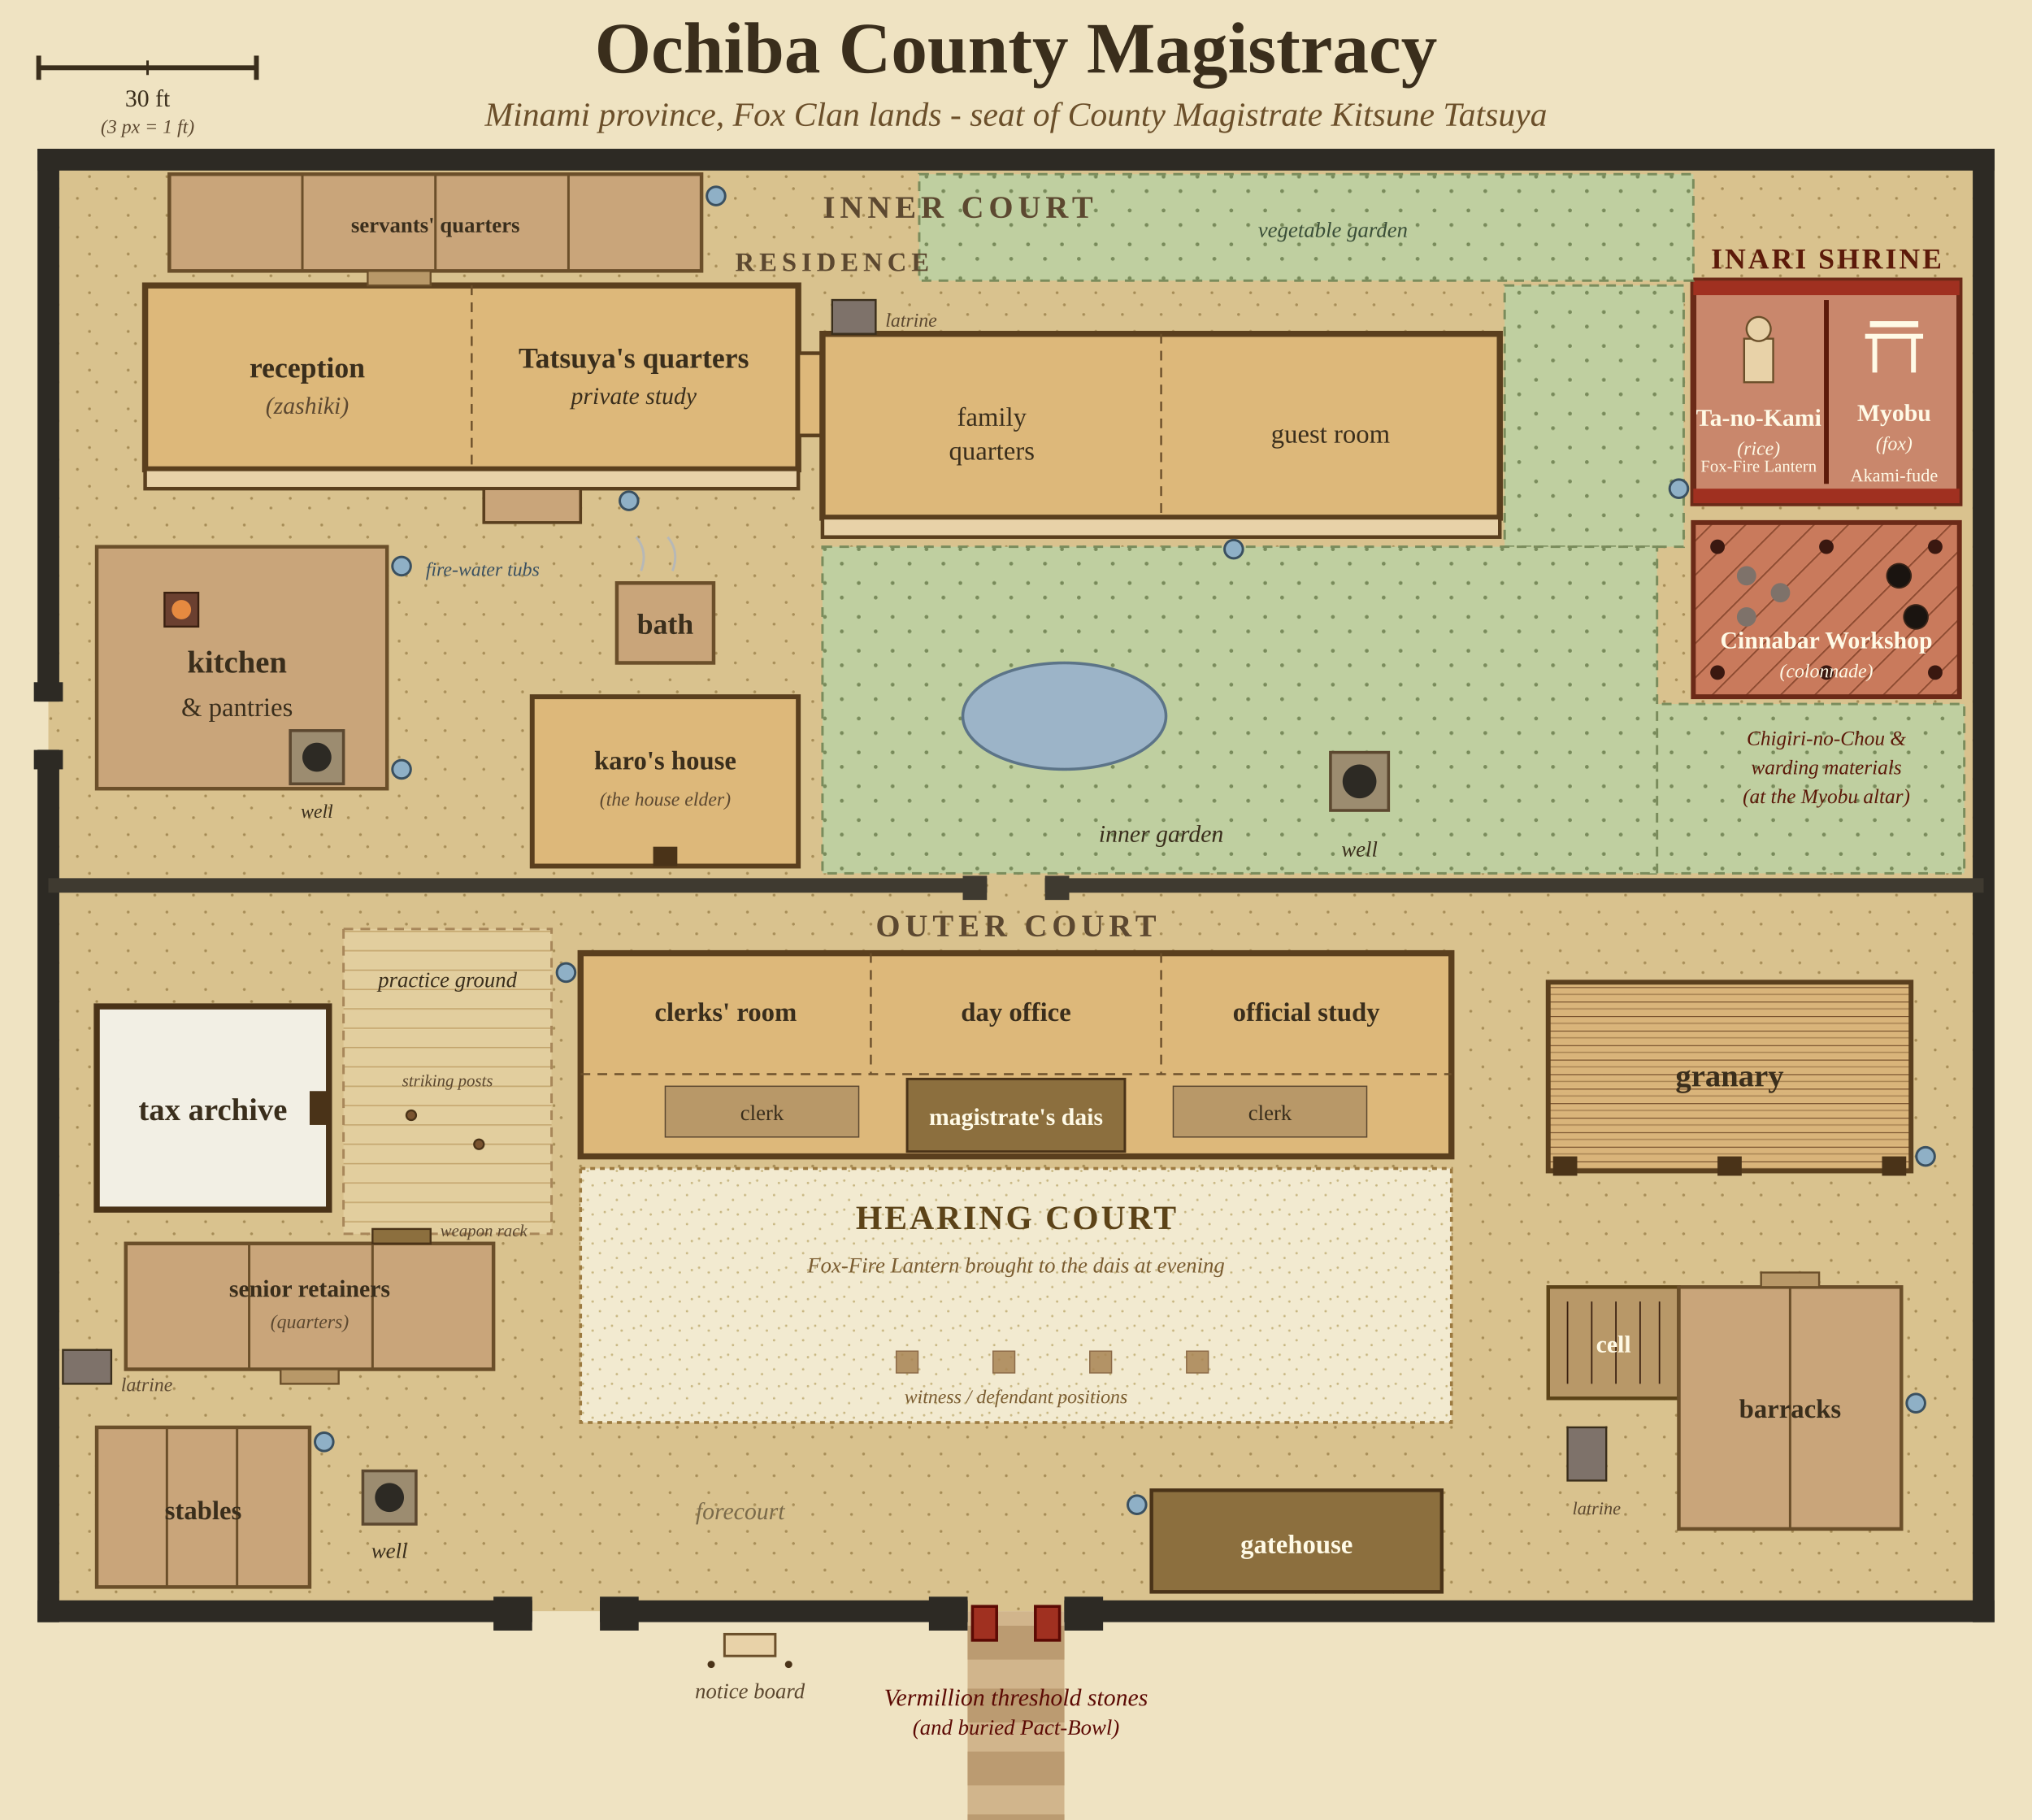
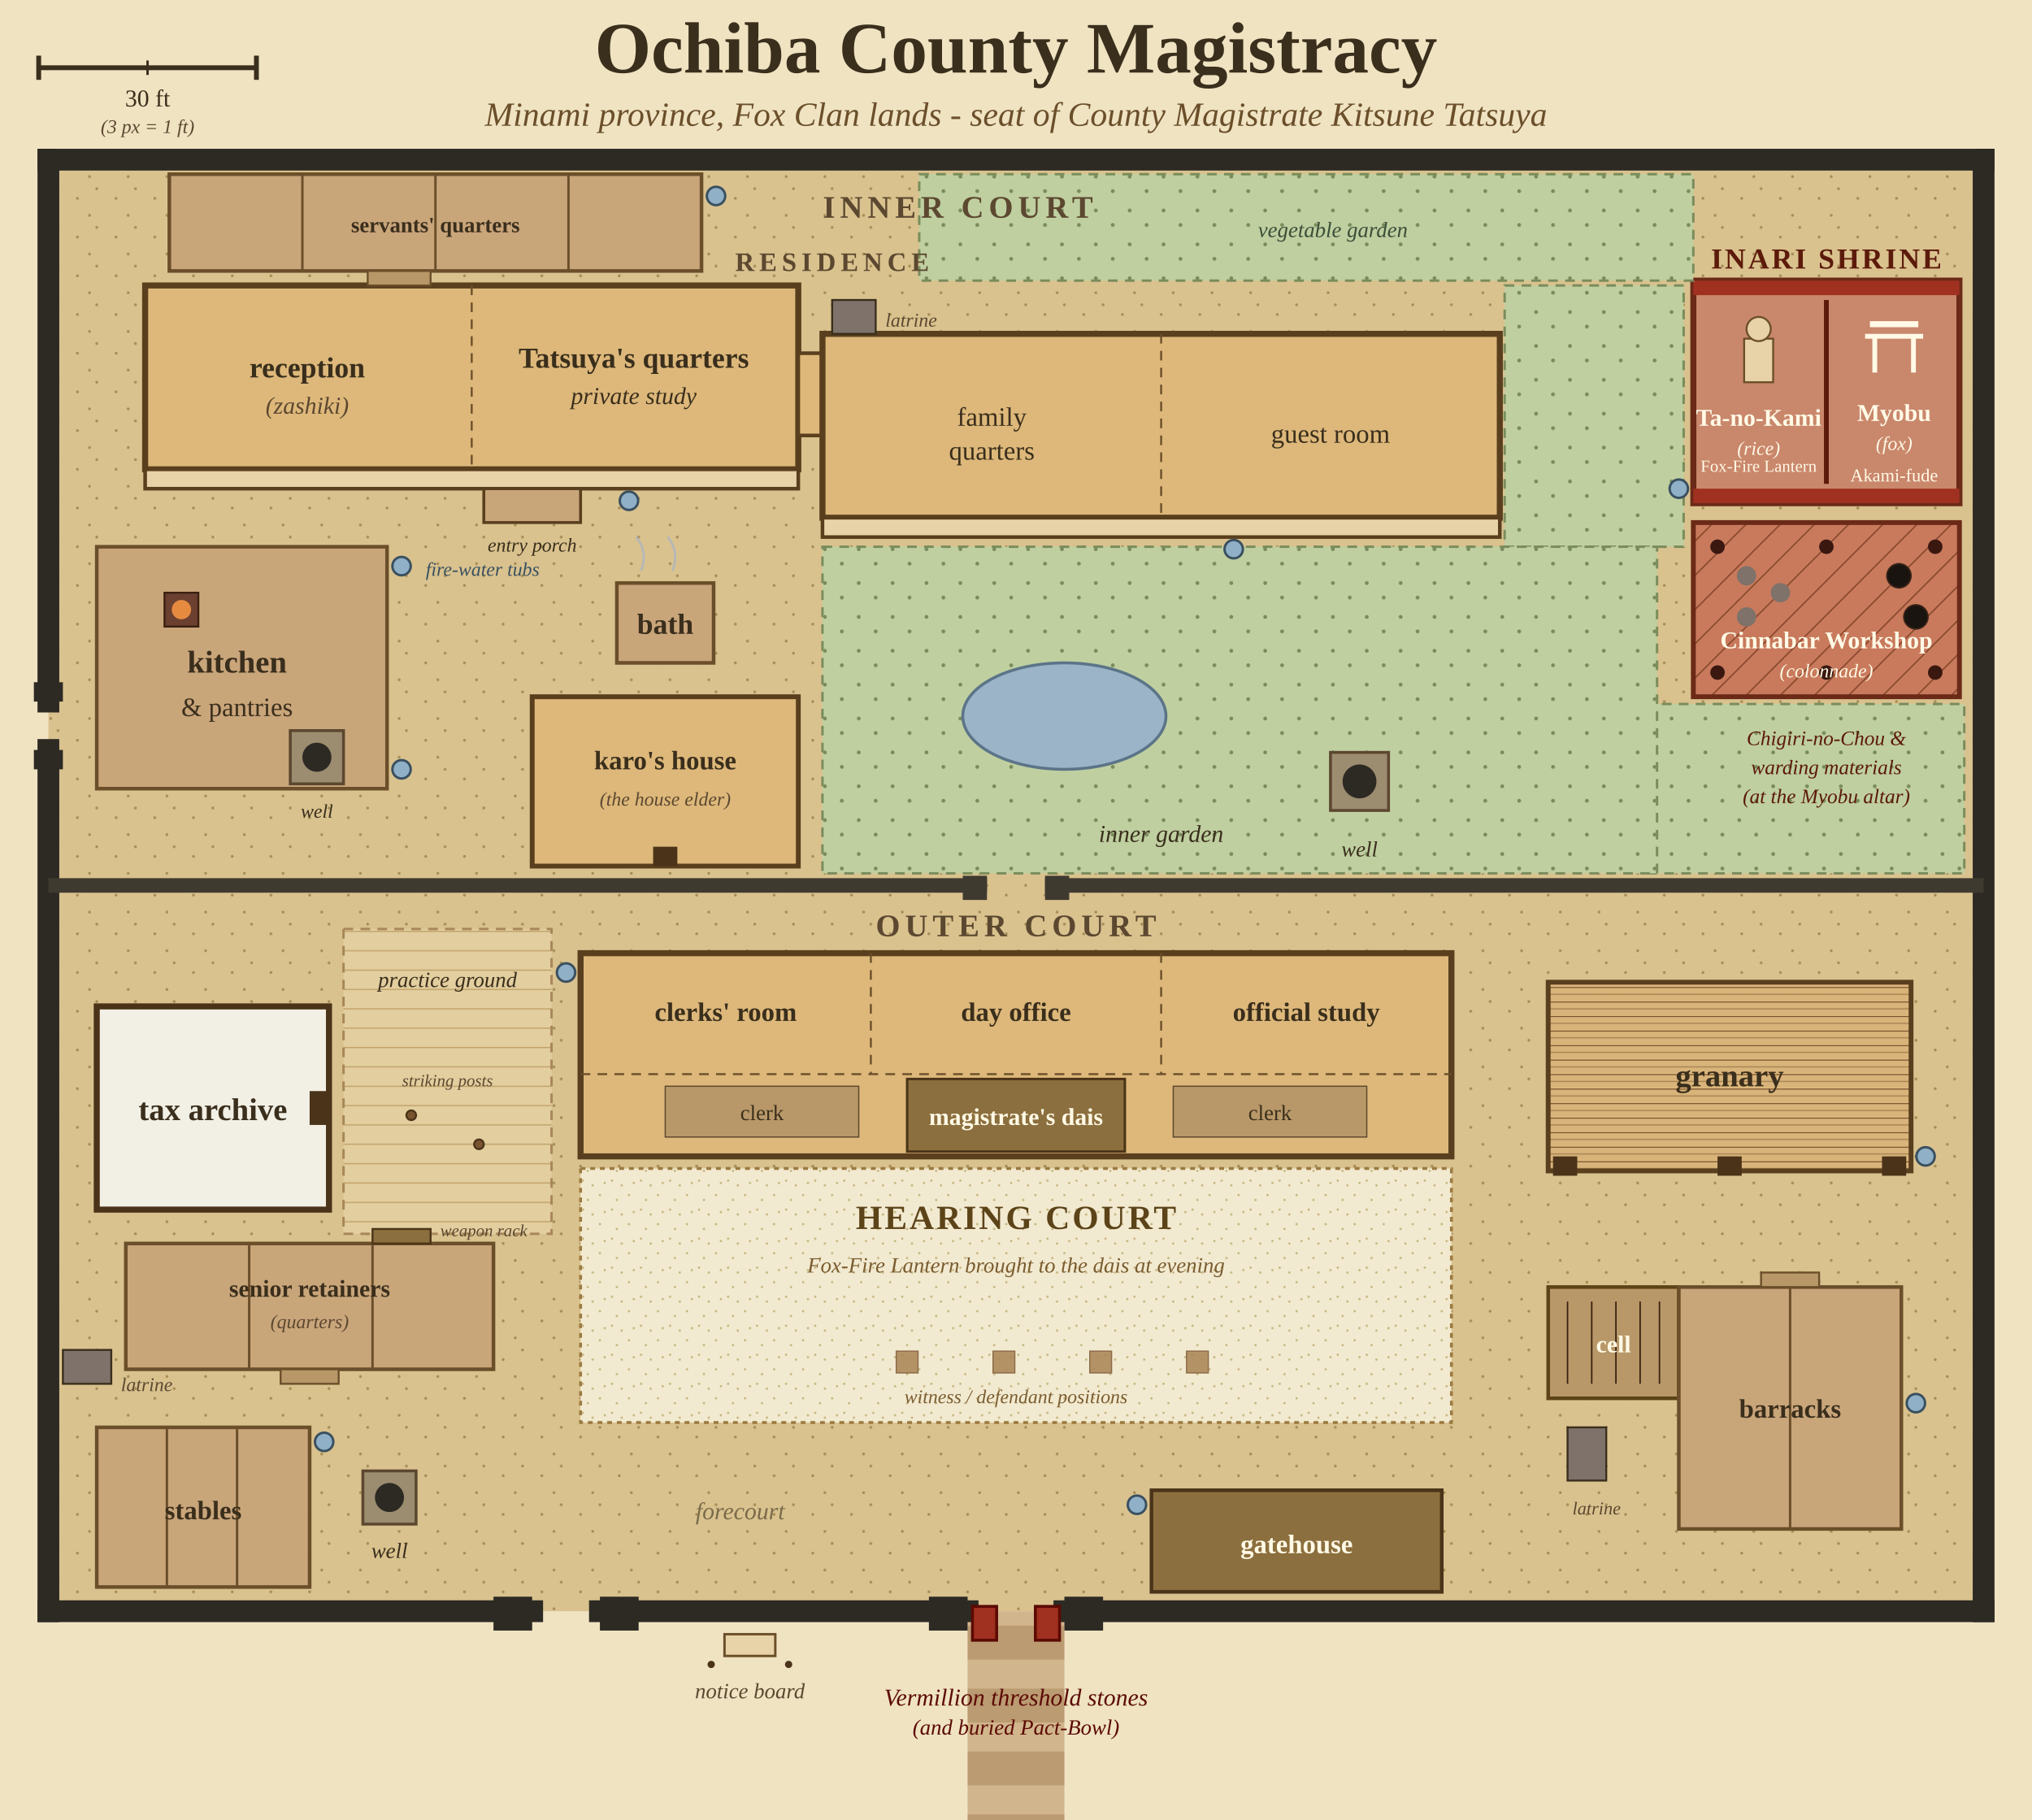
<svg xmlns="http://www.w3.org/2000/svg" viewBox="180 84 840 752" font-family="Georgia, 'Times New Roman', serif">
  <defs>
    <pattern id="colonnade-hatch" patternUnits="userSpaceOnUse" width="10" height="10" patternTransform="rotate(45)">
      <rect width="10" height="10" fill="#C97A5C" />
      <line x1="0" y1="0" x2="0" y2="10" stroke="#8C4A30" stroke-width="1.2" />
    </pattern>
    <pattern id="garden-stipple" patternUnits="userSpaceOnUse" width="14" height="14">
      <rect width="14" height="14" fill="#BFCFA0" />
      <circle cx="3" cy="3" r="0.8" fill="#7A8C5C" />
      <circle cx="10" cy="9" r="0.8" fill="#7A8C5C" />
    </pattern>
    <pattern id="court-earth" patternUnits="userSpaceOnUse" width="16" height="16">
      <rect width="16" height="16" fill="#D9C28E" />
      <circle cx="4" cy="6" r="0.6" fill="#A88E58" />
      <circle cx="12" cy="2" r="0.6" fill="#A88E58" />
      <circle cx="9" cy="13" r="0.6" fill="#A88E58" />
    </pattern>
    <pattern id="keiko-earth" patternUnits="userSpaceOnUse" width="16" height="16">
      <rect width="16" height="16" fill="#E2CE9E" />
      <line x1="0" y1="5" x2="16" y2="5" stroke="#C2A46C" stroke-width="0.5" />
      <line x1="0" y1="13" x2="16" y2="13" stroke="#C2A46C" stroke-width="0.5" />
    </pattern>
    <pattern id="oshirasu-sand" patternUnits="userSpaceOnUse" width="12" height="12">
      <rect width="12" height="12" fill="#F2EAD0" />
      <circle cx="3" cy="4" r="0.5" fill="#C9B884" />
      <circle cx="8" cy="2" r="0.5" fill="#C9B884" />
      <circle cx="10" cy="9" r="0.5" fill="#C9B884" />
      <circle cx="5" cy="10" r="0.5" fill="#C9B884" />
      <circle cx="1" cy="8" r="0.5" fill="#C9B884" />
    </pattern>
    <pattern id="granary-slats" patternUnits="userSpaceOnUse" width="14" height="6">
      <rect width="14" height="6" fill="#D9B47A" />
      <line x1="0" y1="0" x2="14" y2="0" stroke="#7A5430" stroke-width="0.8" />
      <line x1="0" y1="3" x2="14" y2="3" stroke="#A88454" stroke-width="0.5" />
    </pattern>
  </defs>
  <rect x="0" y="0" width="1200" height="900" fill="#EFE3C2" />
  <g>
    <path d="M 600 900 L 600 750" stroke="#B89060" stroke-width="40" stroke-linecap="butt" opacity="0.55" />
    <path d="M 600 900 L 600 750" stroke="#9C7448" stroke-width="40" stroke-dasharray="14 12" fill="none" opacity="0.4" />
  </g>
  <text x="600" y="114" text-anchor="middle" font-size="30" font-weight="bold" fill="#3A2E1C">Ochiba County Magistracy</text>
  <text x="600" y="136" text-anchor="middle" font-size="14" font-style="italic" fill="#6B4F2A">Minami province, Fox Clan lands - seat of County Magistrate Kitsune Tatsuya</text>
  <g>
    <g stroke="#3A2E1C">
      <line x1="196" y1="112" x2="286" y2="112" stroke-width="2" />
      <line x1="196" y1="107" x2="196" y2="117" stroke-width="2" />
      <line x1="286" y1="107" x2="286" y2="117" stroke-width="2" />
      <line x1="241" y1="109" x2="241" y2="115" stroke-width="1" />
    </g>
    <text x="241" y="128" text-anchor="middle" font-size="10" fill="#3A2E1C">30 ft</text>
    <text x="241" y="139" text-anchor="middle" font-size="8" font-style="italic" fill="#5C4830">(3 px = 1 ft)</text>
  </g>
  <rect x="200" y="150" width="800" height="600" fill="url(#court-earth)" />
  <g stroke="#2D2A24" stroke-width="9" fill="none" stroke-linecap="square">
    <line x1="200" y1="150" x2="1000" y2="150" />
-     <line x1="200" y1="150" x2="200" y2="369.5" />
-     <line x1="200" y1="398.5" x2="200" y2="750" />
+     <line x1="200" y1="150" x2="200" y2="374" />
+     <line x1="200" y1="394" x2="200" y2="750" />
    <line x1="1000" y1="150" x2="1000" y2="750" />
-     <line x1="200" y1="750" x2="395.5" y2="750" />
-     <line x1="432.5" y1="750" x2="575.5" y2="750" />
-     <line x1="624.5" y1="750" x2="1000" y2="750" />
+     <line x1="200" y1="750" x2="400" y2="750" />
+     <line x1="428" y1="750" x2="580" y2="750" />
+     <line x1="620" y1="750" x2="1000" y2="750" />
  </g>
  <g fill="#2D2A24">
    <rect x="564" y="744" width="16" height="14" />
    <rect x="620" y="744" width="16" height="14" />
  </g>
  <g fill="#2D2A24">
    <rect x="194" y="366" width="12" height="8" />
    <rect x="194" y="394" width="12" height="8" />
  </g>
  <g fill="#2D2A24">
    <rect x="384" y="744" width="16" height="14" />
    <rect x="428" y="744" width="16" height="14" />
  </g>
  <g>
    <rect x="582" y="748" width="10" height="14" fill="#A03020" stroke="#5C0A04" stroke-width="1.2" />
    <rect x="608" y="748" width="10" height="14" fill="#A03020" stroke="#5C0A04" stroke-width="1.2" />
    <text x="600" y="789" text-anchor="middle" font-size="10" fill="#5C0A04" font-style="italic">Vermillion threshold stones</text>
    <text x="600" y="801" text-anchor="middle" font-size="9" fill="#5C0A04" font-style="italic">(and buried Pact-Bowl)</text>
  </g>
  <g>
    <rect x="479.5" y="759.5" width="21" height="9" fill="#E8D2A8" stroke="#6B4F2A" stroke-width="1" />
    <circle cx="474" cy="772" r="1.5" fill="#4A3318" />
    <circle cx="506" cy="772" r="1.5" fill="#4A3318" />
    <text x="490" y="786" text-anchor="middle" font-size="9" font-style="italic" fill="#5C4830">notice board</text>
  </g>
  <g stroke="#3F3A30" stroke-width="6" fill="none" stroke-dasharray="0">
    <line x1="200" y1="450" x2="588" y2="450" />
    <line x1="612" y1="450" x2="1000" y2="450" />
  </g>
  <g fill="#3F3A30">
    <rect x="578" y="446" width="10" height="10" />
    <rect x="612" y="446" width="10" height="10" />
  </g>
  <text x="600" y="471" text-anchor="middle" font-size="13" font-weight="bold" fill="#5C4830" letter-spacing="2">OUTER COURT</text>
  <text x="486" y="712" text-anchor="middle" font-size="10" font-style="italic" fill="#7A6A4A">forecourt</text>
  <g>
    <rect x="220" y="674" width="88" height="66" fill="#C9A57A" stroke="#6B4F2A" stroke-width="1.5" />
    <line x1="249" y1="674" x2="249" y2="740" stroke="#6B4F2A" stroke-width="1" />
    <line x1="278" y1="674" x2="278" y2="740" stroke="#6B4F2A" stroke-width="1" />
    <text x="264" y="712" text-anchor="middle" font-size="11" font-weight="bold" fill="#3A2E1C">stables</text>
  </g>
  <g>
    <rect x="220" y="500" width="96" height="84" fill="#F2EFE4" stroke="#4A3318" stroke-width="2.5" />
    <rect x="308" y="535" width="8" height="14" fill="#4A3318" />
    <text x="268" y="547" text-anchor="middle" font-size="13" font-weight="bold" fill="#3A2E1C">tax archive</text>
  </g>
  <g>
    <rect x="420" y="478" width="360" height="84" fill="#DDB87A" stroke="#5A3F1E" stroke-width="2.5" />
    <line x1="420" y1="528" x2="780" y2="528" stroke="#6B4F2A" stroke-width="0.8" stroke-dasharray="4 3" />
    <line x1="540" y1="478" x2="540" y2="528" stroke="#6B4F2A" stroke-width="0.8" stroke-dasharray="4 3" />
    <line x1="660" y1="478" x2="660" y2="528" stroke="#6B4F2A" stroke-width="0.8" stroke-dasharray="4 3" />
    <text x="480" y="506" text-anchor="middle" font-size="11" font-weight="bold" fill="#3A2E1C">clerks' room</text>
    <text x="600" y="506" text-anchor="middle" font-size="11" font-weight="bold" fill="#3A2E1C">day office</text>
    <text x="720" y="506" text-anchor="middle" font-size="11" font-weight="bold" fill="#3A2E1C">official study</text>
    <rect x="555" y="530" width="90" height="30" fill="#8C6F3E" stroke="#4A3318" stroke-width="1" />
    <text x="600" y="549" text-anchor="middle" font-size="10" fill="#FFFAE6" font-weight="bold">magistrate's dais</text>
    <rect x="455" y="533" width="80" height="21" fill="#B89868" stroke="#5C4830" stroke-width="0.5" />
    <text x="495" y="547" text-anchor="middle" font-size="9" fill="#3A2E1C">clerk</text>
    <rect x="665" y="533" width="80" height="21" fill="#B89868" stroke="#5C4830" stroke-width="0.5" />
    <text x="705" y="547" text-anchor="middle" font-size="9" fill="#3A2E1C">clerk</text>
  </g>
  <g>
    <rect x="420" y="567" width="360" height="105" fill="url(#oshirasu-sand)" stroke="#9C7A40" stroke-width="1.2" stroke-dasharray="2 2" />
    <text x="600" y="592" text-anchor="middle" font-size="14" font-weight="bold" fill="#5C4318" letter-spacing="1">HEARING COURT</text>
    <text x="600" y="610" text-anchor="middle" font-size="9" font-style="italic" fill="#7A5C30">Fox-Fire Lantern brought to the dais at evening</text>
    <g fill="#A88454" stroke="#7A5430" stroke-width="0.5" opacity="0.85">
      <rect x="550.5" y="642.5" width="9" height="9" />
      <rect x="590.5" y="642.5" width="9" height="9" />
      <rect x="630.5" y="642.5" width="9" height="9" />
      <rect x="670.5" y="642.5" width="9" height="9" />
    </g>
    <text x="600" y="664" text-anchor="middle" font-size="8" font-style="italic" fill="#7A5C30">witness / defendant positions</text>
  </g>
  <g>
    <rect x="820" y="490" width="150" height="78" fill="url(#granary-slats)" stroke="#5A3F1E" stroke-width="2" />
    <rect x="822" y="562" width="10" height="8" fill="#4A3318" />
    <rect x="890" y="562" width="10" height="8" fill="#4A3318" />
    <rect x="958" y="562" width="10" height="8" fill="#4A3318" />
    <text x="895" y="533" text-anchor="middle" font-size="13" font-weight="bold" fill="#3A2E1C">granary</text>
  </g>
  <g>
    <rect x="820" y="616" width="54" height="46" fill="#B89868" stroke="#5C4318" stroke-width="1.5" />
    <line x1="828" y1="622" x2="828" y2="656" stroke="#3A2010" stroke-width="0.6" />
    <line x1="838" y1="622" x2="838" y2="656" stroke="#3A2010" stroke-width="0.6" />
    <line x1="848" y1="622" x2="848" y2="656" stroke="#3A2010" stroke-width="0.6" />
    <line x1="858" y1="622" x2="858" y2="656" stroke="#3A2010" stroke-width="0.6" />
    <line x1="866" y1="622" x2="866" y2="656" stroke="#3A2010" stroke-width="0.6" />
    <text x="847" y="643" text-anchor="middle" font-size="10" font-weight="bold" fill="#FFFAE6">cell</text>
  </g>
  <g>
    <rect x="874" y="616" width="92" height="100" fill="#C9A57A" stroke="#6B4F2A" stroke-width="1.5" />
    <line x1="920" y1="616" x2="920" y2="716" stroke="#6B4F2A" stroke-width="1" />
    <rect x="908" y="610" width="24" height="6" fill="#B89868" stroke="#6B4F2A" stroke-width="0.8" />
    <text x="920" y="670" text-anchor="middle" font-size="11" font-weight="bold" fill="#3A2E1C">barracks</text>
  </g>
  <g>
    <rect x="828" y="674" width="16" height="22" fill="#7E726A" stroke="#3A2E1C" stroke-width="0.8" />
    <text x="840" y="710" text-anchor="middle" font-size="7.5" font-style="italic" fill="#5C4830">latrine</text>
  </g>
  <g>
    <rect x="206" y="642" width="20" height="14" fill="#7E726A" stroke="#3A2E1C" stroke-width="0.8" />
    <text x="230" y="659" font-size="8" font-style="italic" fill="#5C4830">latrine</text>
  </g>
  <g>
    <rect x="330" y="692" width="22" height="22" fill="#9C8C70" stroke="#5C4830" stroke-width="1.2" />
    <circle cx="341" cy="703" r="6" fill="#2D2A24" />
    <text x="341" y="728" text-anchor="middle" font-size="9" font-style="italic" fill="#3A2E1C">well</text>
  </g>
  <g>
    <rect x="232" y="598" width="152" height="52" fill="#C9A57A" stroke="#6B4F2A" stroke-width="1.5" />
    <line x1="283" y1="598" x2="283" y2="650" stroke="#6B4F2A" stroke-width="1" />
    <line x1="334" y1="598" x2="334" y2="650" stroke="#6B4F2A" stroke-width="1" />
    <rect x="296" y="650" width="24" height="6" fill="#B89868" stroke="#6B4F2A" stroke-width="0.8" />
    <text x="308" y="620" text-anchor="middle" font-size="10" font-weight="bold" fill="#3A2E1C">senior retainers</text>
    <text x="308" y="633" text-anchor="middle" font-size="8" font-style="italic" fill="#5C4830">(quarters)</text>
  </g>
  <g>
    <rect x="322" y="468" width="86" height="126" fill="url(#keiko-earth)" stroke="#A8875A" stroke-width="1" stroke-dasharray="4 3" />
    <text x="365" y="492" text-anchor="middle" font-size="9" font-style="italic" fill="#3A2E1C">practice ground</text>
    <text x="365" y="533" text-anchor="middle" font-size="7" font-style="italic" fill="#5C4830">striking posts</text>
    <circle cx="350" cy="545" r="2" fill="#7A5430" stroke="#4A3318" stroke-width="0.8" />
    <circle cx="378" cy="557" r="2" fill="#7A5430" stroke="#4A3318" stroke-width="0.8" />
    <rect x="334" y="592" width="24" height="6" fill="#8C6F3E" stroke="#4A3318" stroke-width="0.8" />
    <text x="362" y="595" text-anchor="start" font-size="7" font-style="italic" fill="#5C4830">weapon rack</text>
  </g>
  <g>
    <rect x="656" y="700" width="120" height="42" fill="#8C6F3E" stroke="#4A3318" stroke-width="1.5" />
    <text x="716" y="726" text-anchor="middle" font-size="11" font-weight="bold" fill="#FFFAE6">gatehouse</text>
  </g>
  <g>
    <rect x="240" y="202" width="270" height="76" fill="#DDB87A" stroke="#5A3F1E" stroke-width="2.5" />
    <rect x="240" y="278" width="270" height="8" fill="#E8D2A8" stroke="#5A3F1E" stroke-width="1.5" />
    <line x1="375" y1="202" x2="375" y2="278" stroke="#6B4F2A" stroke-width="0.8" stroke-dasharray="4 3" />
    <text x="307" y="240" text-anchor="middle" font-size="12" font-weight="bold" fill="#3A2E1C">reception</text>
    <text x="307" y="255" text-anchor="middle" font-size="10" font-style="italic" fill="#5C4830">(zashiki)</text>
    <text x="442" y="236" text-anchor="middle" font-size="12" font-weight="bold" fill="#3A2E1C">Tatsuya's quarters</text>
    <text x="442" y="251" text-anchor="middle" font-size="10" font-style="italic" fill="#3A2E1C">private study</text>
    <rect x="510" y="230" width="10" height="34" fill="#DDB87A" stroke="#5A3F1E" stroke-width="1.5" />
    <rect x="520" y="222" width="280" height="76" fill="#DDB87A" stroke="#5A3F1E" stroke-width="2.5" />
    <rect x="520" y="298" width="280" height="8" fill="#E8D2A8" stroke="#5A3F1E" stroke-width="1.5" />
    <line x1="660" y1="222" x2="660" y2="298" stroke="#6B4F2A" stroke-width="0.8" stroke-dasharray="4 3" />
    <text x="590" y="260" text-anchor="middle" font-size="11" fill="#3A2E1C">family</text>
    <text x="590" y="274" text-anchor="middle" font-size="11" fill="#3A2E1C">quarters</text>
    <text x="730" y="267" text-anchor="middle" font-size="11" fill="#3A2E1C">guest room</text>
  </g>
  <g>
    <rect x="220" y="310" width="120" height="100" fill="#C9A57A" stroke="#6B4F2A" stroke-width="1.5" />
    <rect x="248" y="329" width="14" height="14" fill="#6B4030" stroke="#3A2010" stroke-width="0.8" />
    <circle cx="255" cy="336" r="4" fill="#E68A40" />
    <text x="278" y="362" text-anchor="middle" font-size="13" font-weight="bold" fill="#3A2E1C">kitchen</text>
    <text x="278" y="380" text-anchor="middle" font-size="11" fill="#3A2E1C">&amp; pantries</text>
    <rect x="300" y="386" width="22" height="22" fill="#9C8C70" stroke="#5C4830" stroke-width="1.2" />
    <circle cx="311" cy="397" r="6" fill="#2D2A24" />
    <text x="311" y="422" text-anchor="middle" font-size="8" font-style="italic" fill="#3A2E1C">well</text>
  </g>
  <rect x="802" y="202" width="74" height="108" fill="url(#garden-stipple)" stroke="#7A8C5C" stroke-width="1" stroke-dasharray="4 3" />
  <g>
    <rect x="880" y="200" width="110" height="92" fill="#C9876C" stroke="#6B2A18" stroke-width="2.5" />
    <line x1="935" y1="208" x2="935" y2="284" stroke="#5C1A0A" stroke-width="2" />
    <rect x="880" y="200" width="110" height="6" fill="#A03020" />
    <rect x="880" y="286" width="110" height="6" fill="#A03020" />
    <g transform="translate(907, 226)">
      <rect x="-6" y="-2" width="12" height="18" fill="#E8D2A8" stroke="#6B4F2A" stroke-width="0.8" />
      <circle cx="0" cy="-6" r="5" fill="#E8D2A8" stroke="#6B4F2A" stroke-width="0.8" />
    </g>
    <text x="907" y="260" text-anchor="middle" font-size="10" font-weight="bold" fill="#FFFAE6">Ta-no-Kami</text>
    <text x="907" y="272" text-anchor="middle" font-size="8" font-style="italic" fill="#FFFAE6">(rice)</text>
    <text x="907" y="279" text-anchor="middle" font-size="7" fill="#FFFAE6">Fox-Fire Lantern</text>
    <g transform="translate(963, 218)">
      <line x1="-10" y1="0" x2="10" y2="0" stroke="#FFFAE6" stroke-width="2.5" />
      <line x1="-12" y1="5" x2="12" y2="5" stroke="#FFFAE6" stroke-width="2" />
      <line x1="-8" y1="5" x2="-8" y2="20" stroke="#FFFAE6" stroke-width="2" />
      <line x1="8" y1="5" x2="8" y2="20" stroke="#FFFAE6" stroke-width="2" />
    </g>
    <text x="963" y="258" text-anchor="middle" font-size="10" font-weight="bold" fill="#FFFAE6">Myobu</text>
    <text x="963" y="270" text-anchor="middle" font-size="8" font-style="italic" fill="#FFFAE6">(fox)</text>
    <text x="963" y="283" text-anchor="middle" font-size="7.5" fill="#FFFAE6">Akami-fude</text>
  </g>
  <g>
    <rect x="860" y="375" width="132" height="70" fill="url(#garden-stipple)" stroke="#7A8C5C" stroke-width="1" stroke-dasharray="4 3" />
  </g>
  <text x="935" y="195" text-anchor="middle" font-size="12" font-weight="bold" fill="#5C1A0A" letter-spacing="1">INARI SHRINE</text>
  <g>
    <text x="935" y="392" text-anchor="middle" font-size="8.5" font-style="italic" fill="#5C1A0A">Chigiri-no-Chou &amp;</text>
    <text x="935" y="404" text-anchor="middle" font-size="8.5" font-style="italic" fill="#5C1A0A">warding materials</text>
    <text x="935" y="416" text-anchor="middle" font-size="8.5" font-style="italic" fill="#5C1A0A">(at the Myobu altar)</text>
  </g>
  <g>
    <rect x="880" y="300" width="110" height="72" fill="url(#colonnade-hatch)" stroke="#6B2A18" stroke-width="2" />
    <circle cx="890" cy="310" r="3" fill="#3A1810" />
    <circle cx="935" cy="310" r="3" fill="#3A1810" />
    <circle cx="980" cy="310" r="3" fill="#3A1810" />
    <circle cx="890" cy="362" r="3" fill="#3A1810" />
    <circle cx="935" cy="362" r="3" fill="#3A1810" />
    <circle cx="980" cy="362" r="3" fill="#3A1810" />
    <circle cx="902" cy="322" r="4" fill="#7E726A" />
    <circle cx="916" cy="329" r="4" fill="#7E726A" />
    <circle cx="902" cy="339" r="4" fill="#7E726A" />
    <circle cx="965" cy="322" r="5" fill="#1A1410" stroke="#3A2418" stroke-width="0.6" />
    <circle cx="972" cy="339" r="5" fill="#1A1410" stroke="#3A2418" stroke-width="0.6" />
    <text x="935" y="352" text-anchor="middle" font-size="10" font-weight="bold" fill="#FFFAE6">Cinnabar Workshop</text>
    <text x="935" y="364" text-anchor="middle" font-size="8" font-style="italic" fill="#FFFAE6">(colonnade)</text>
  </g>
  <g>
    <rect x="520" y="310" width="345" height="135" fill="url(#garden-stipple)" stroke="#7A8C5C" stroke-width="1" stroke-dasharray="4 3" />
    <ellipse cx="620" cy="380" rx="42" ry="22" fill="#9CB4C8" stroke="#5C7488" stroke-width="1.2" />
    <text x="660" y="432" text-anchor="middle" font-size="10" font-style="italic" fill="#3A2E1C">inner garden</text>
  </g>
  <g>
    <rect x="435" y="325" width="40" height="33" fill="#C9A57A" stroke="#6B4F2A" stroke-width="1.5" />
    <path d="M 445 320 q 3 -8 -2 -14 M 458 320 q 3 -8 -2 -14" stroke="#A8B4C8" stroke-width="1" fill="none" opacity="0.7" />
    <text x="455" y="346" text-anchor="middle" font-size="12" font-weight="bold" fill="#3A2E1C">bath</text>
  </g>
  <g>
    <rect x="400" y="372" width="110" height="70" fill="#DDB87A" stroke="#5A3F1E" stroke-width="2" />
    <rect x="450" y="434" width="10" height="8" fill="#4A3318" />
    <text x="455" y="402" text-anchor="middle" font-size="11" font-weight="bold" fill="#3A2E1C">karo's house</text>
    <text x="455" y="417" text-anchor="middle" font-size="8" font-style="italic" fill="#5C4830">(the house elder)</text>
  </g>
  <g>
    <rect x="730" y="395" width="24" height="24" fill="#9C8C70" stroke="#5C4830" stroke-width="1.2" />
    <circle cx="742" cy="407" r="7" fill="#2D2A24" />
    <text x="742" y="438" text-anchor="middle" font-size="9" font-style="italic" fill="#3A2E1C">well</text>
  </g>
  <g>
    <rect x="250" y="156" width="220" height="40" fill="#C9A57A" stroke="#6B4F2A" stroke-width="1.5" />
    <line x1="305" y1="156" x2="305" y2="196" stroke="#6B4F2A" stroke-width="1" />
    <line x1="360" y1="156" x2="360" y2="196" stroke="#6B4F2A" stroke-width="1" />
    <line x1="415" y1="156" x2="415" y2="196" stroke="#6B4F2A" stroke-width="1" />
    <rect x="332" y="196" width="26" height="6" fill="#B89868" stroke="#6B4F2A" stroke-width="0.8" />
    <text x="360" y="180" text-anchor="middle" font-size="9" font-weight="bold" fill="#3A2E1C">servants' quarters</text>
  </g>
  <g>
    <rect x="524" y="208" width="18" height="14" fill="#7E726A" stroke="#3A2E1C" stroke-width="0.8" />
    <text x="546" y="219" font-size="8" font-style="italic" fill="#5C4830">latrine</text>
  </g>
  <g>
    <rect x="560" y="156" width="320" height="44" fill="url(#garden-stipple)" stroke="#7A8C5C" stroke-width="1" stroke-dasharray="4 3" />
    <text x="731" y="182" text-anchor="middle" font-size="9" font-style="italic" fill="#3A4E38">vegetable garden</text>
  </g>
  <g>
    <rect x="380" y="286" width="40" height="14" fill="#C9A57A" stroke="#5A3F1E" stroke-width="1.2" />
+     <text x="400" y="312" text-anchor="middle" font-size="8" font-style="italic" fill="#3A2E1C">entry porch</text>
  </g>
  <text x="576" y="174" text-anchor="middle" font-size="13" font-weight="bold" fill="#5C4830" letter-spacing="2">INNER COURT</text>
  <text x="524" y="196" text-anchor="middle" font-size="11" font-weight="bold" fill="#5C4830" letter-spacing="2">RESIDENCE</text>
  <g fill="#8FB0C6" stroke="#3A5060" stroke-width="1">
    <circle cx="346" cy="318" r="3.8" />
    <circle cx="346" cy="402" r="3.8" />
    <circle cx="414" cy="486" r="3.8" />
    <circle cx="440" cy="291" r="3.8" />
    <circle cx="690" cy="311" r="3.8" />
    <circle cx="874" cy="286" r="3.8" />
    <circle cx="976" cy="562" r="3.8" />
    <circle cx="972" cy="664" r="3.8" />
    <circle cx="650" cy="706" r="3.8" />
    <circle cx="314" cy="680" r="3.8" />
    <circle cx="476" cy="165" r="3.8" />
  </g>
  <text x="356" y="322" text-anchor="start" font-size="8" font-style="italic" fill="#3A5060">fire-water tubs</text>
</svg>
